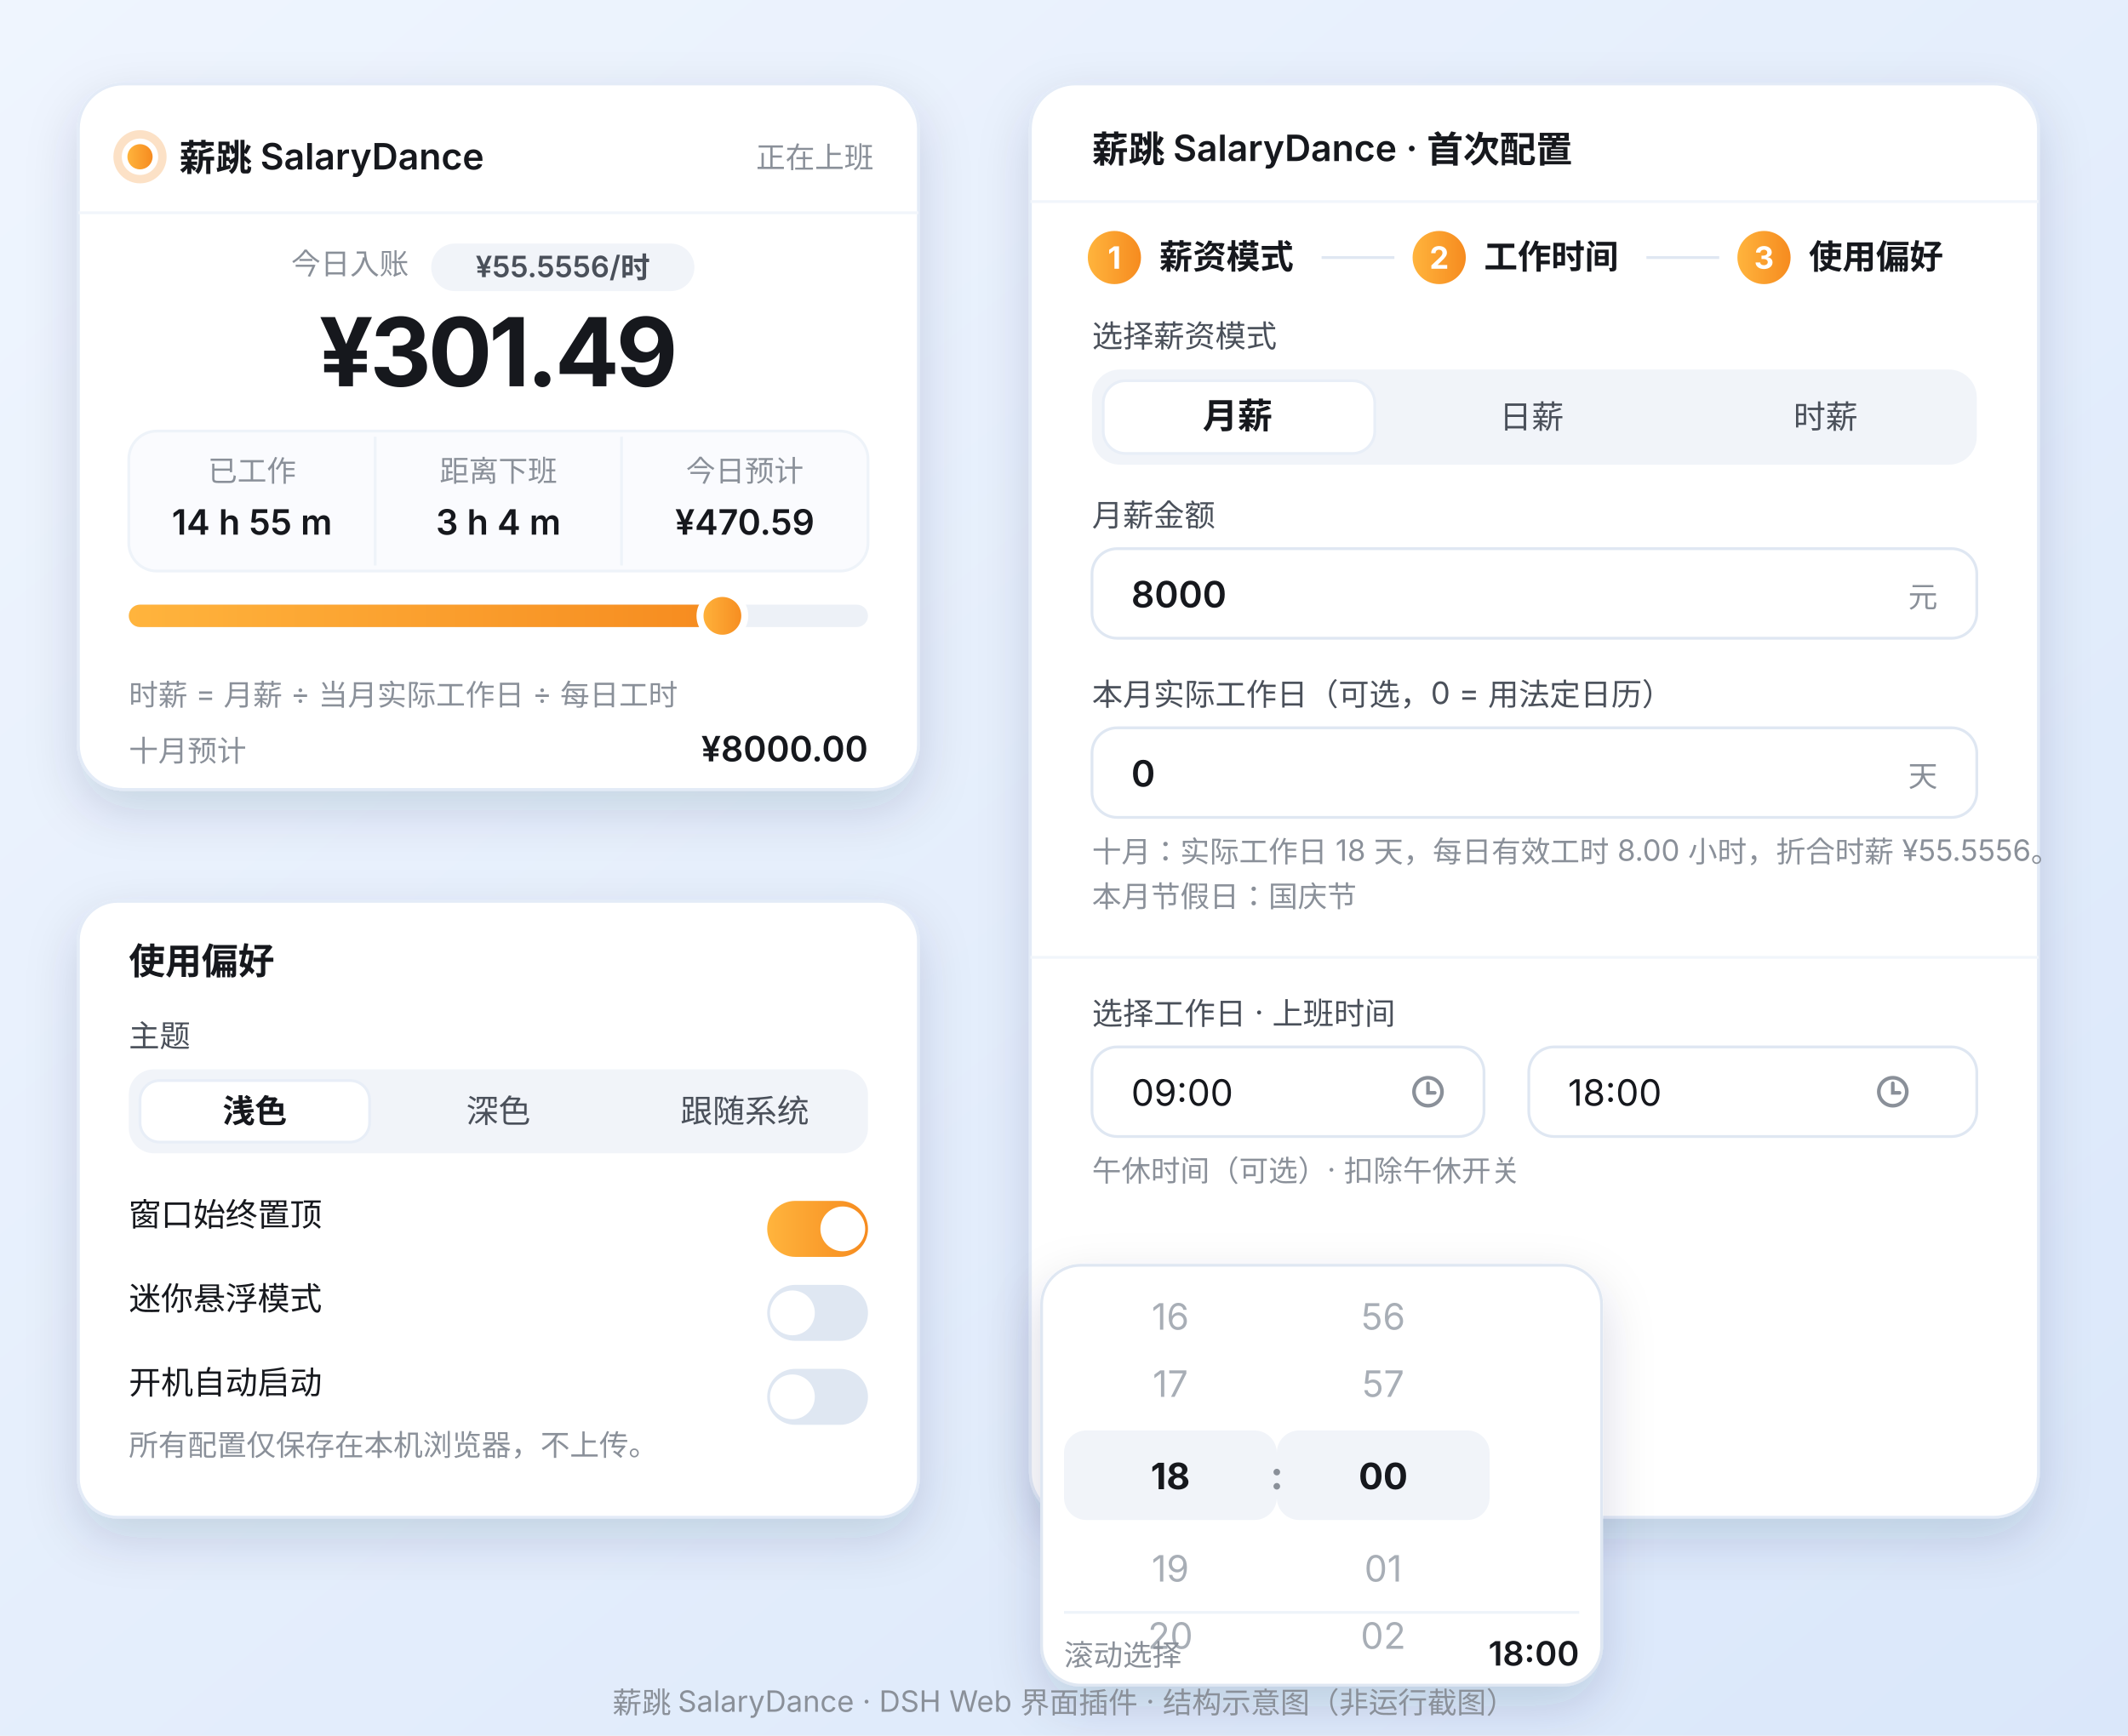
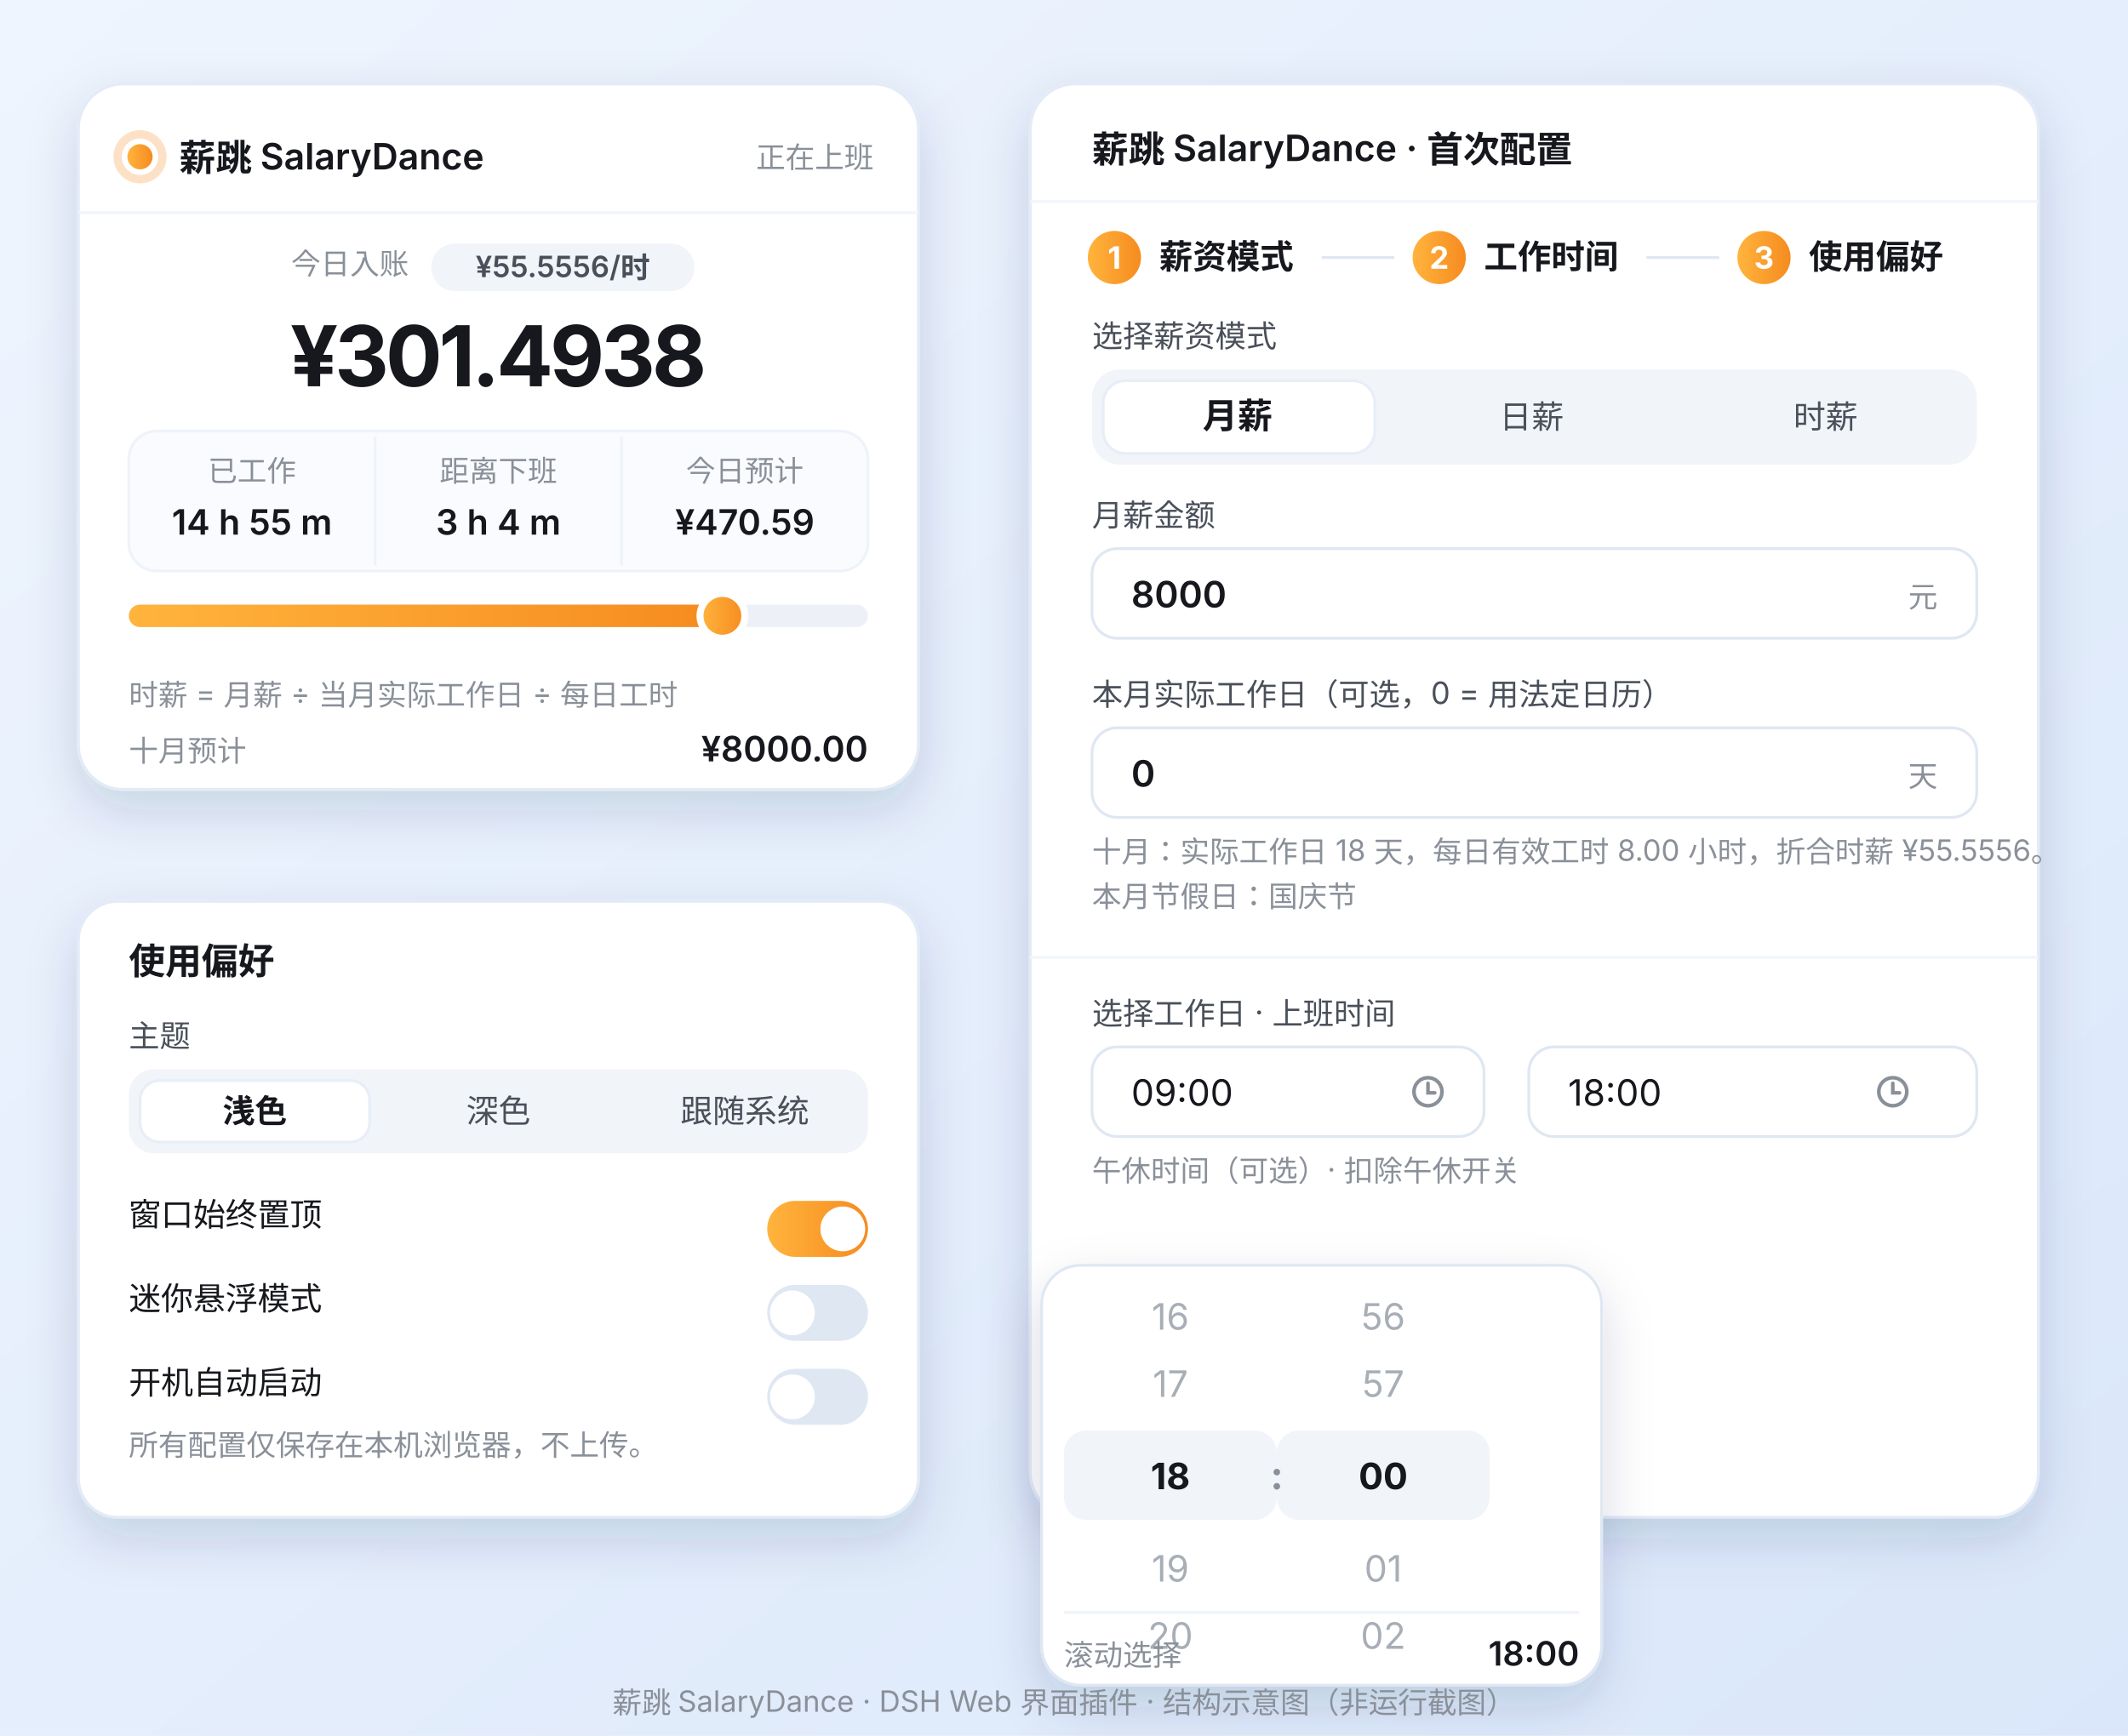
<svg xmlns="http://www.w3.org/2000/svg" viewBox="0 0 760 620" width="760" height="620" role="img" aria-label="薪跳 SalaryDance 界面结构示意图">
  <defs>
    <linearGradient id="bg" x1="0" y1="0" x2="1" y2="1">
      <stop offset="0" stop-color="#eff5fe" />
      <stop offset="1" stop-color="#dae7fa" />
    </linearGradient>
    <linearGradient id="accent" x1="0" y1="0" x2="1" y2="0">
      <stop offset="0" stop-color="#ffb43d" />
      <stop offset="1" stop-color="#f68b1f" />
    </linearGradient>
    <filter id="card-shadow" x="-25%" y="-25%" width="150%" height="160%">
      <feDropShadow dx="0" dy="7" stdDeviation="9" flood-color="#1b2a4a" flood-opacity="0.15" />
    </filter>
    <style>
      .t  { font-family: -apple-system, BlinkMacSystemFont, "PingFang SC", "Hiragino Sans GB", "Microsoft YaHei", sans-serif; }
      .lbl { font-size: 11px; fill: #4a505a; }
      .cap { font-size: 10.5px; fill: #8a9099; }
      .val { font-size: 12.5px; font-weight: 600; fill: #16181d; }
      .ttl { font-size: 13px; font-weight: 600; fill: #16181d; }
      .tn  { font-size: 11.5px; fill: #4a505a; }
      .num { font-size: 13px; fill: #16181d; font-variant-numeric: tabular-nums; }
    </style>
  </defs>
  <rect width="760" height="620" fill="url(#bg)" />
  <g filter="url(#card-shadow)">
    <rect x="28" y="30" width="300" height="252" rx="16" fill="#ffffff" stroke="#e3ebf7" />
  </g>
  <circle cx="50" cy="56" r="4.5" fill="url(#accent)" />
  <circle cx="50" cy="56" r="8" fill="none" stroke="#f68b1f" stroke-opacity="0.25" stroke-width="3" />
  <text class="t ttl" x="64" y="61">薪跳 SalaryDance</text>
  <text class="t cap" x="312" y="60" text-anchor="end">正在上班</text>
  <line x1="28" y1="76" x2="328" y2="76" stroke="#f1f5fb" />
  <text class="t cap" x="146" y="98" text-anchor="end">今日入账</text>
  <rect x="154" y="87" width="94" height="17" rx="8.5" fill="#f1f4f9" />
  <text class="t" x="201" y="99" text-anchor="middle" font-size="10.5" font-weight="600" fill="#4a505a">¥55.5556/时</text>
-   <text class="t" x="178" y="138" text-anchor="middle" font-size="34" font-weight="700" fill="#16181d" letter-spacing="-1.2">¥301.49</text>
+   <text class="t" x="178" y="138" text-anchor="middle" font-size="30" font-weight="700" fill="#16181d" letter-spacing="-1.2">¥301.4938</text>
  <rect x="46" y="154" width="264" height="50" rx="10" fill="#fafbfe" stroke="#eef3f9" />
  <line x1="134" y1="156" x2="134" y2="202" stroke="#eef3f9" />
  <line x1="222" y1="156" x2="222" y2="202" stroke="#eef3f9" />
  <g class="t" text-anchor="middle">
    <text class="cap" x="90" y="172">已工作</text>
    <text class="val" x="90" y="191">14 h 55 m</text>
    <text class="cap" x="178" y="172">距离下班</text>
    <text class="val" x="178" y="191">3 h 4 m</text>
    <text class="cap" x="266" y="172">今日预计</text>
    <text class="val" x="266" y="191">¥470.59</text>
  </g>
  <rect x="46" y="216" width="264" height="8" rx="4" fill="#edf1f7" />
  <rect x="46" y="216" width="212" height="8" rx="4" fill="url(#accent)" />
  <circle cx="258" cy="220" r="8" fill="url(#accent)" stroke="#ffffff" stroke-width="2.5" />
  <text class="t cap" x="46" y="252">时薪 = 月薪 ÷ 当月实际工作日 ÷ 每日工时</text>
  <text class="t cap" x="46" y="272">十月预计</text>
  <text class="t val" x="310" y="272" text-anchor="end">¥8000.00</text>
  <g filter="url(#card-shadow)">
    <rect x="368" y="30" width="360" height="512" rx="16" fill="#ffffff" stroke="#e3ebf7" />
  </g>
  <text class="t ttl" x="390" y="58">薪跳 SalaryDance · 首次配置</text>
  <line x1="368" y1="72" x2="728" y2="72" stroke="#f1f5fb" />
  <g class="t">
    <circle cx="398" cy="92" r="9.5" fill="url(#accent)" />
    <text x="398" y="96" text-anchor="middle" font-size="11" font-weight="700" fill="#ffffff">1</text>
    <text x="414" y="96" font-size="12" font-weight="600" fill="#16181d">薪资模式</text>
    <line x1="472" y1="92" x2="498" y2="92" stroke="#dfe7f2" />
    <circle cx="514" cy="92" r="9.5" fill="url(#accent)" />
    <text x="514" y="96" text-anchor="middle" font-size="11" font-weight="700" fill="#ffffff">2</text>
    <text x="530" y="96" font-size="12" font-weight="600" fill="#16181d">工作时间</text>
    <line x1="588" y1="92" x2="614" y2="92" stroke="#dfe7f2" />
    <circle cx="630" cy="92" r="9.5" fill="url(#accent)" />
    <text x="630" y="96" text-anchor="middle" font-size="11" font-weight="700" fill="#ffffff">3</text>
    <text x="646" y="96" font-size="12" font-weight="600" fill="#16181d">使用偏好</text>
  </g>
  <g class="t">
    <text class="lbl" x="390" y="124">选择薪资模式</text>
    <rect x="390" y="132" width="316" height="34" rx="10" fill="#f1f4f9" />
    <rect x="394" y="136" width="97" height="26" rx="8" fill="#ffffff" stroke="#e8eef7" />
    <text x="442" y="153" text-anchor="middle" font-size="12.5" font-weight="600" fill="#16181d">月薪</text>
    <text x="547" y="153" text-anchor="middle" class="tn">日薪</text>
    <text x="652" y="153" text-anchor="middle" class="tn">时薪</text>
    <text class="lbl" x="390" y="188">月薪金额</text>
    <rect x="390" y="196" width="316" height="32" rx="9" fill="#ffffff" stroke="#dfe7f2" />
    <text x="404" y="217" font-size="13" font-weight="600" fill="#16181d">8000</text>
    <text class="cap" x="692" y="217" text-anchor="end">元</text>
    <text class="lbl" x="390" y="252">本月实际工作日（可选，0 = 用法定日历）</text>
    <rect x="390" y="260" width="316" height="32" rx="9" fill="#ffffff" stroke="#dfe7f2" />
    <text x="404" y="281" font-size="13" font-weight="600" fill="#16181d">0</text>
    <text class="cap" x="692" y="281" text-anchor="end">天</text>
    <text class="cap" x="390" y="308">十月：实际工作日 18 天，每日有效工时 8.00 小时，折合时薪 ¥55.5556。</text>
    <text class="cap" x="390" y="324">本月节假日：国庆节</text>
  </g>
  <g class="t">
    <line x1="368" y1="342" x2="728" y2="342" stroke="#f1f5fb" />
    <text class="lbl" x="390" y="366">选择工作日 · 上班时间</text>
    <rect x="390" y="374" width="140" height="32" rx="9" fill="#ffffff" stroke="#dfe7f2" />
    <text x="404" y="395" class="num">09:00</text>
    <circle cx="510" cy="390" r="5" fill="none" stroke="#8a9099" stroke-width="1.3" />
    <path d="M510 387 v3.4 h2.4" fill="none" stroke="#8a9099" stroke-width="1.3" stroke-linecap="round" />
    <rect x="546" y="374" width="160" height="32" rx="9" fill="#ffffff" stroke="#dfe7f2" />
    <text x="560" y="395" class="num">18:00</text>
    <circle cx="676" cy="390" r="5" fill="none" stroke="#8a9099" stroke-width="1.3" />
    <path d="M676 387 v3.4 h2.4" fill="none" stroke="#8a9099" stroke-width="1.3" stroke-linecap="round" />
    <text class="cap" x="390" y="422">午休时间（可选）· 扣除午休开关</text>
  </g>
  <g filter="url(#card-shadow)">
    <rect x="372" y="452" width="200" height="150" rx="14" fill="#ffffff" stroke="#dfe7f2" />
  </g>
  <g class="t">
    <rect x="380" y="511" width="76" height="32" rx="8" fill="#f1f4f9" />
    <rect x="456" y="511" width="76" height="32" rx="8" fill="#f1f4f9" />
    <g text-anchor="middle" font-variant-numeric="tabular-nums" font-size="13">
      <text x="418" y="475" fill="#a8aeb6">16</text>
      <text x="418" y="499" fill="#a8aeb6">17</text>
      <text x="418" y="532" font-weight="700" fill="#16181d">18</text>
      <text x="418" y="565" fill="#a8aeb6">19</text>
      <text x="418" y="589" fill="#a8aeb6">20</text>
      <text x="494" y="475" fill="#a8aeb6">56</text>
      <text x="494" y="499" fill="#a8aeb6">57</text>
      <text x="494" y="532" font-weight="700" fill="#16181d">00</text>
      <text x="494" y="565" fill="#a8aeb6">01</text>
      <text x="494" y="589" fill="#a8aeb6">02</text>
    </g>
    <text x="456" y="532" font-size="14" font-weight="700" fill="#8a9099" text-anchor="middle">:</text>
    <line x1="380" y1="576" x2="564" y2="576" stroke="#eef3f9" />
    <text class="cap" x="380" y="595">滚动选择</text>
    <text x="564" y="595" text-anchor="end" font-size="12" font-weight="600" fill="#16181d">18:00</text>
  </g>
  <g filter="url(#card-shadow)">
    <rect x="28" y="322" width="300" height="220" rx="14" fill="#ffffff" stroke="#e3ebf7" />
  </g>
  <g class="t">
    <text class="ttl" x="46" y="348">使用偏好</text>
    <text class="lbl" x="46" y="374">主题</text>
    <rect x="46" y="382" width="264" height="30" rx="9" fill="#f1f4f9" />
    <rect x="50" y="386" width="82" height="22" rx="7" fill="#ffffff" stroke="#e8eef7" />
    <text x="91" y="401" text-anchor="middle" font-size="11.5" font-weight="600" fill="#16181d">浅色</text>
    <text x="178" y="401" text-anchor="middle" font-size="11.5" fill="#4a505a">深色</text>
    <text x="266" y="401" text-anchor="middle" font-size="11.5" fill="#4a505a">跟随系统</text>
    <text x="46" y="438" font-size="11.5" fill="#16181d">窗口始终置顶</text>
    <rect x="274" y="429" width="36" height="20" rx="10" fill="url(#accent)" />
    <circle cx="301" cy="439" r="8" fill="#ffffff" />
    <text x="46" y="468" font-size="11.5" fill="#16181d">迷你悬浮模式</text>
    <rect x="274" y="459" width="36" height="20" rx="10" fill="#dfe7f2" />
    <circle cx="283" cy="469" r="8" fill="#ffffff" />
    <text x="46" y="498" font-size="11.5" fill="#16181d">开机自动启动</text>
    <rect x="274" y="489" width="36" height="20" rx="10" fill="#dfe7f2" />
    <circle cx="283" cy="499" r="8" fill="#ffffff" />
    <text class="cap" x="46" y="520">所有配置仅保存在本机浏览器，不上传。</text>
  </g>
  <text class="t cap" x="380" y="612" text-anchor="middle">薪跳 SalaryDance · DSH Web 界面插件 · 结构示意图（非运行截图）</text>
</svg>
